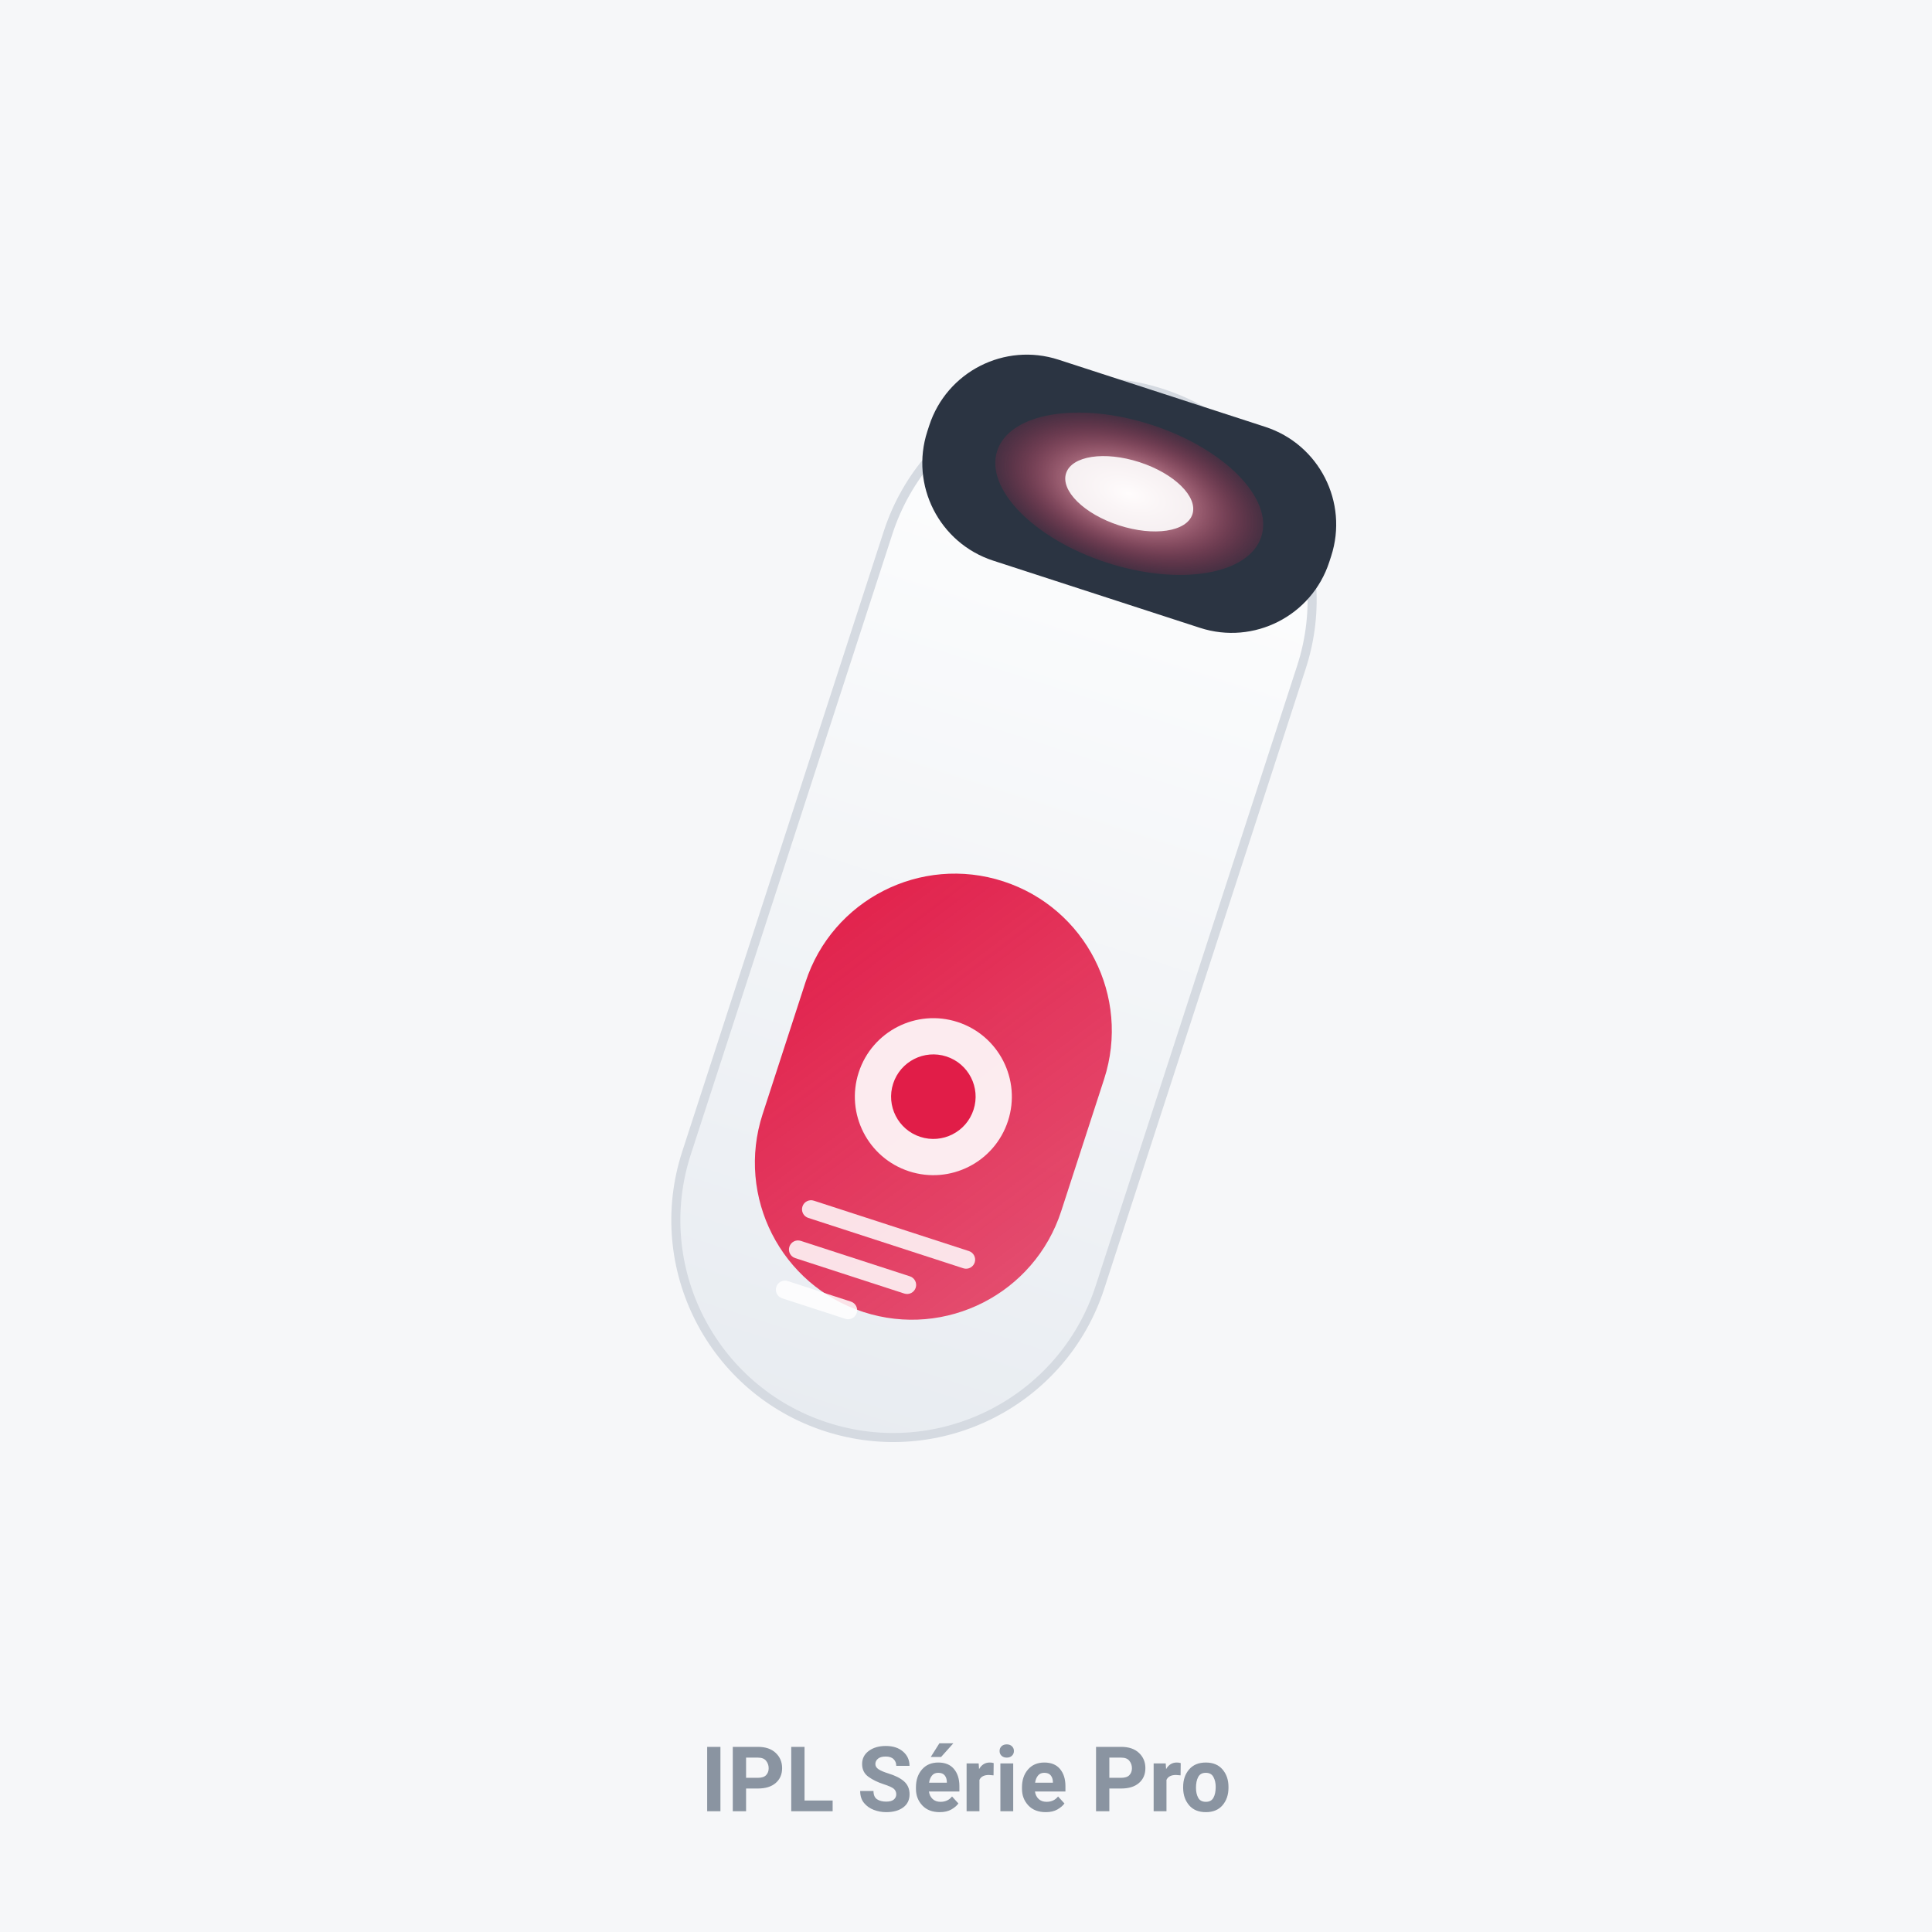
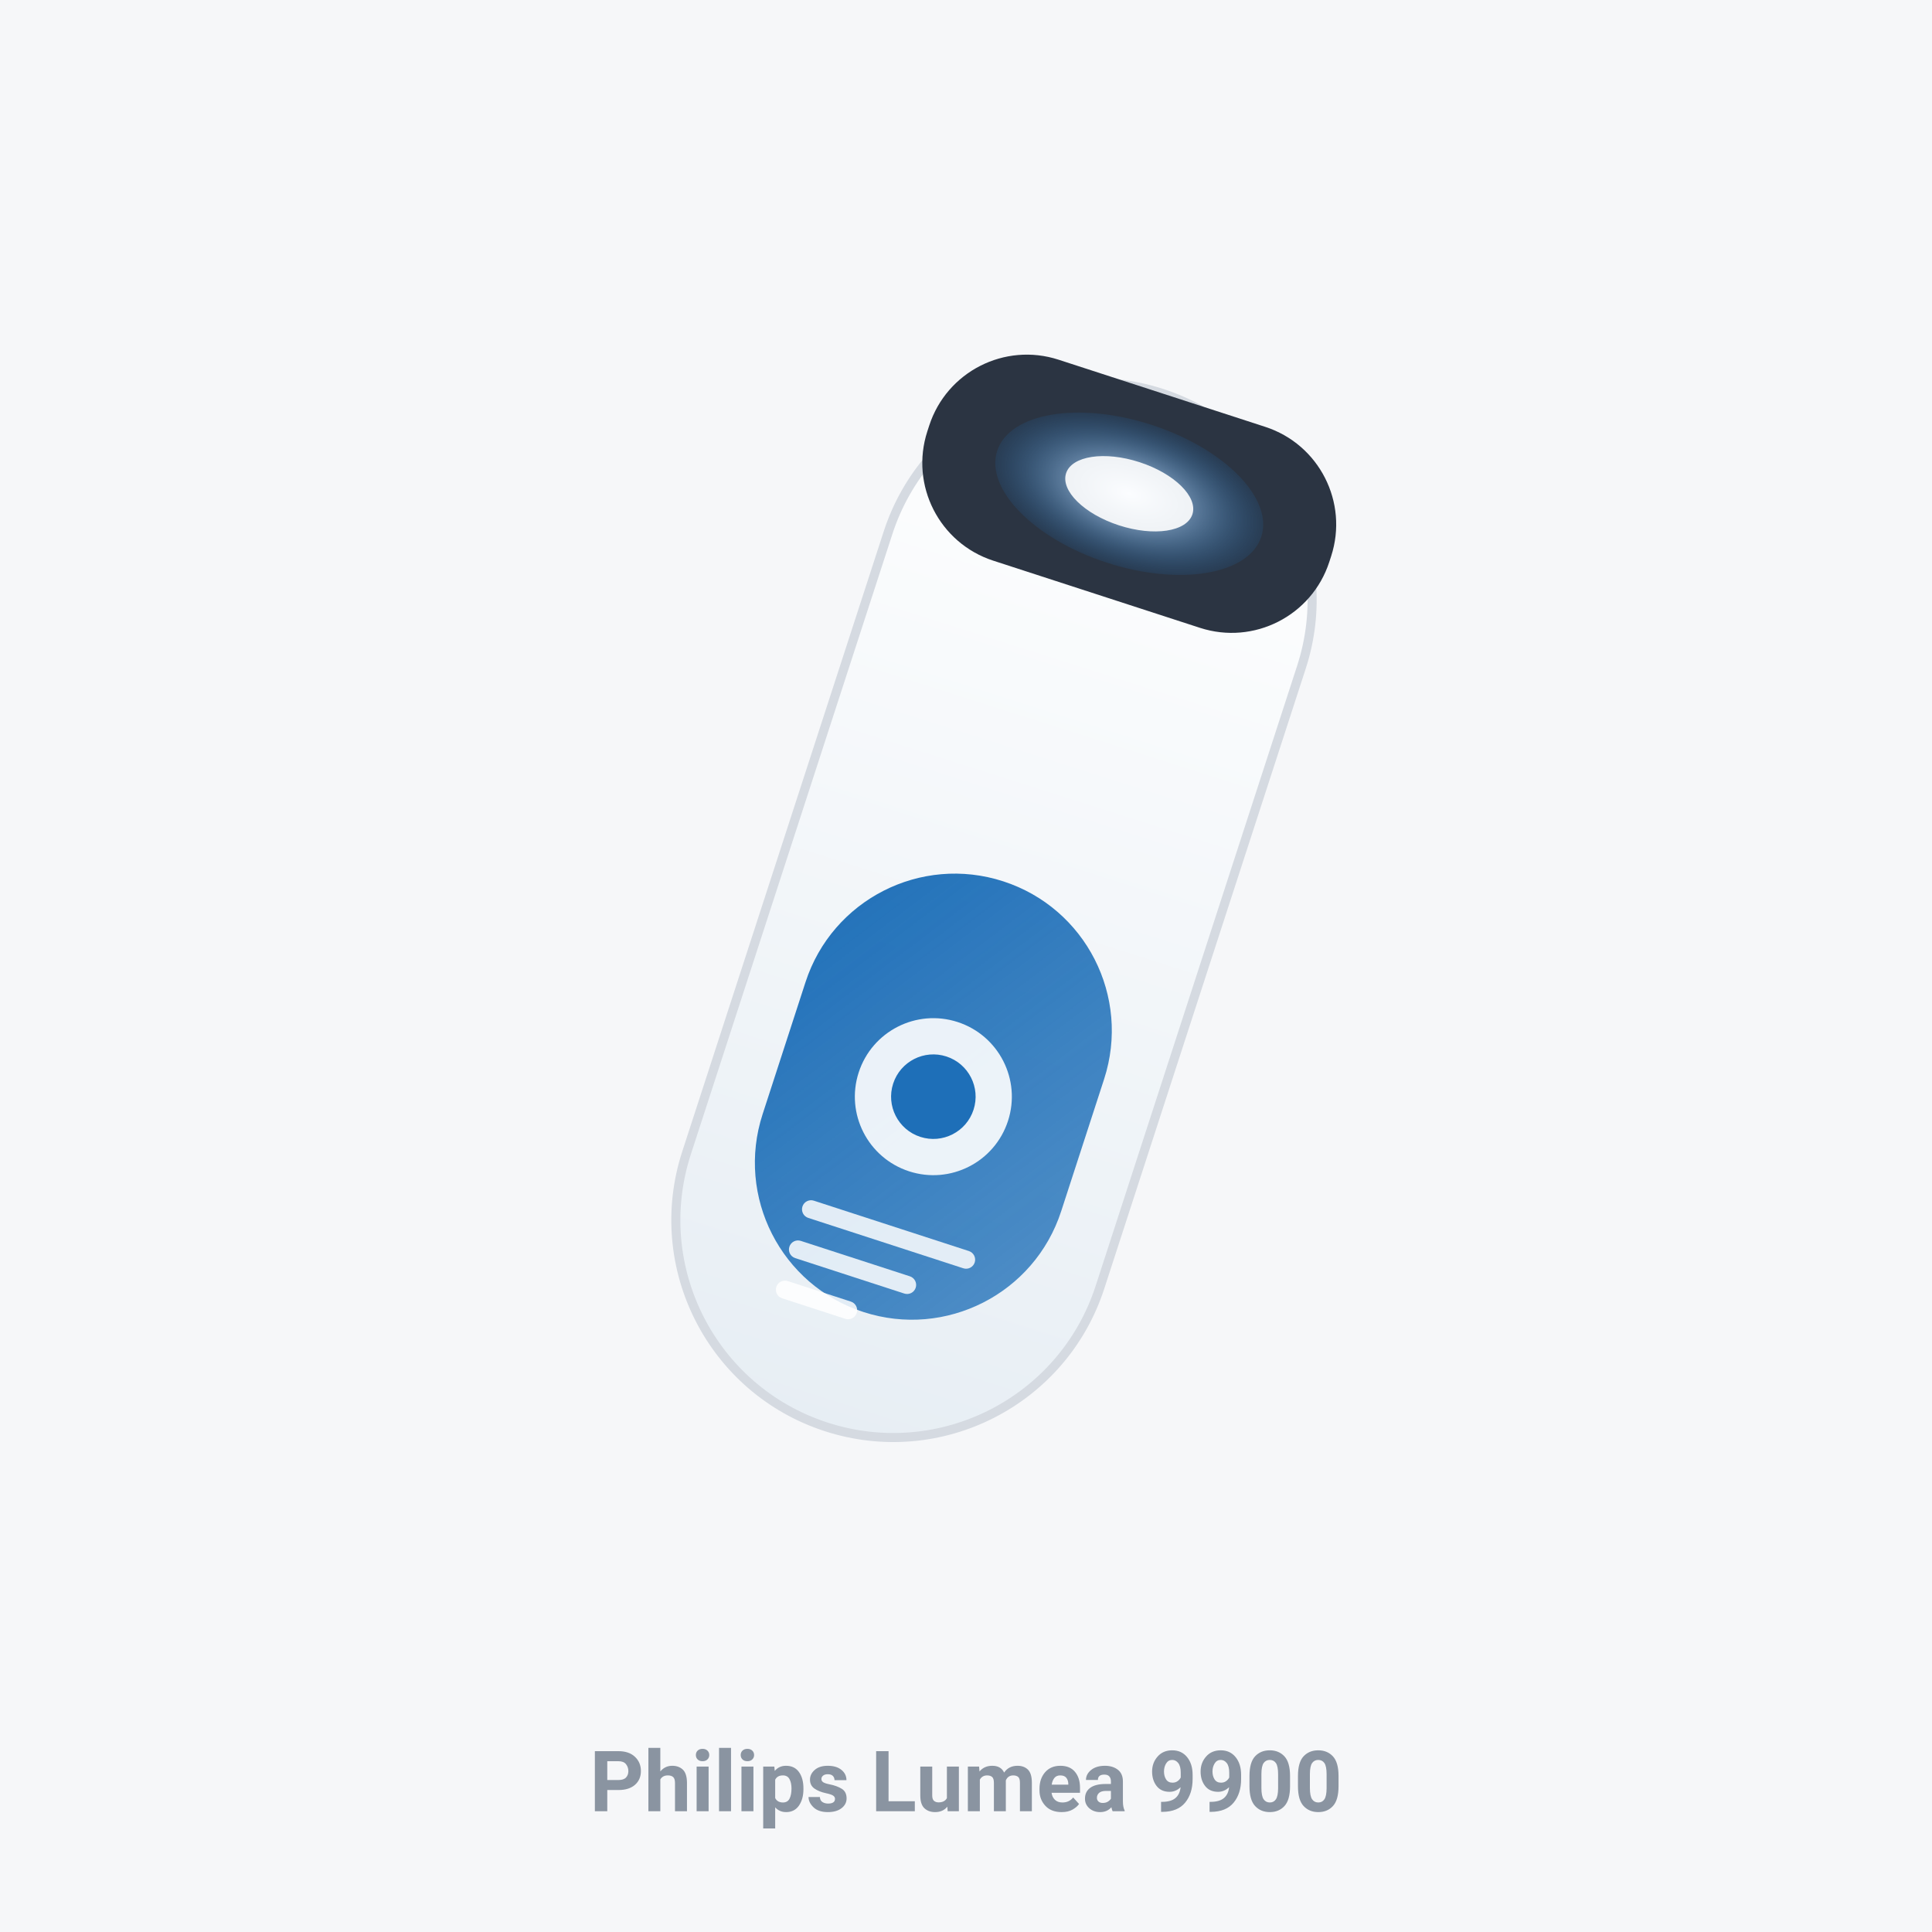
<svg xmlns="http://www.w3.org/2000/svg" width="640" height="640" viewBox="0 0 640 640" role="img">
  <defs>
    <linearGradient id="g" x1="0" y1="0" x2="0" y2="1">
      <stop offset="0" stop-color="#ffffff" />
-       <stop offset="1" stop-color="#e8ecf1" />
+       <stop offset="1" stop-color="#e7eef4" />
    </linearGradient>
    <linearGradient id="a" x1="0" y1="0" x2="1" y2="1">
-       <stop offset="0" stop-color="#e11d48" />
-       <stop offset="1" stop-color="#e11d48" stop-opacity="0.75" />
+       <stop offset="0" stop-color="#1e6fb8" />
+       <stop offset="1" stop-color="#1e6fb8" stop-opacity="0.75" />
    </linearGradient>
    <radialGradient id="flash" cx="0.5" cy="0.5" r="0.5">
-       <stop offset="0" stop-color="#ffe4e6" />
-       <stop offset="1" stop-color="#e11d48" stop-opacity="0.15" />
+       <stop offset="0" stop-color="#dbeafe" />
+       <stop offset="1" stop-color="#1e6fb8" stop-opacity="0.15" />
    </radialGradient>
  </defs>
  <rect width="640" height="640" fill="#f6f7f9" />
  <g transform="translate(320 330) rotate(18)">
    <rect x="-72" y="-210" width="144" height="360" rx="72" fill="url(#g)" stroke="#d5dae1" stroke-width="3" />
    <rect x="-52" y="-40" width="104" height="150" rx="52" fill="url(#a)" />
    <circle cx="0" cy="35" r="26" fill="#ffffff" opacity="0.9" />
-     <circle cx="0" cy="35" r="14" fill="#e11d48" />
+     <circle cx="0" cy="35" r="14" fill="#1e6fb8" />
    <g fill="#ffffff" opacity="0.85">
      <rect x="-30" y="80" width="60" height="6" rx="3" />
      <rect x="-30" y="94" width="44" height="6" rx="3" />
      <rect x="-30" y="108" width="28" height="6" rx="3" />
    </g>
    <rect x="-70" y="-210" width="140" height="70" rx="34" fill="#2b3442" />
    <ellipse cx="0" cy="-175" rx="46" ry="24" fill="url(#flash)" />
    <ellipse cx="0" cy="-175" rx="22" ry="11" fill="#ffffff" opacity="0.9" />
  </g>
-   <text x="320" y="600" text-anchor="middle" font-family="system-ui,Segoe UI,Roboto,sans-serif" font-size="30" font-weight="700" fill="#8a94a1">IPL Série Pro</text>
+   <text x="320" y="600" text-anchor="middle" font-family="system-ui,Segoe UI,Roboto,sans-serif" font-size="28" font-weight="700" fill="#8a94a1">Philips Lumea 9900</text>
</svg>
